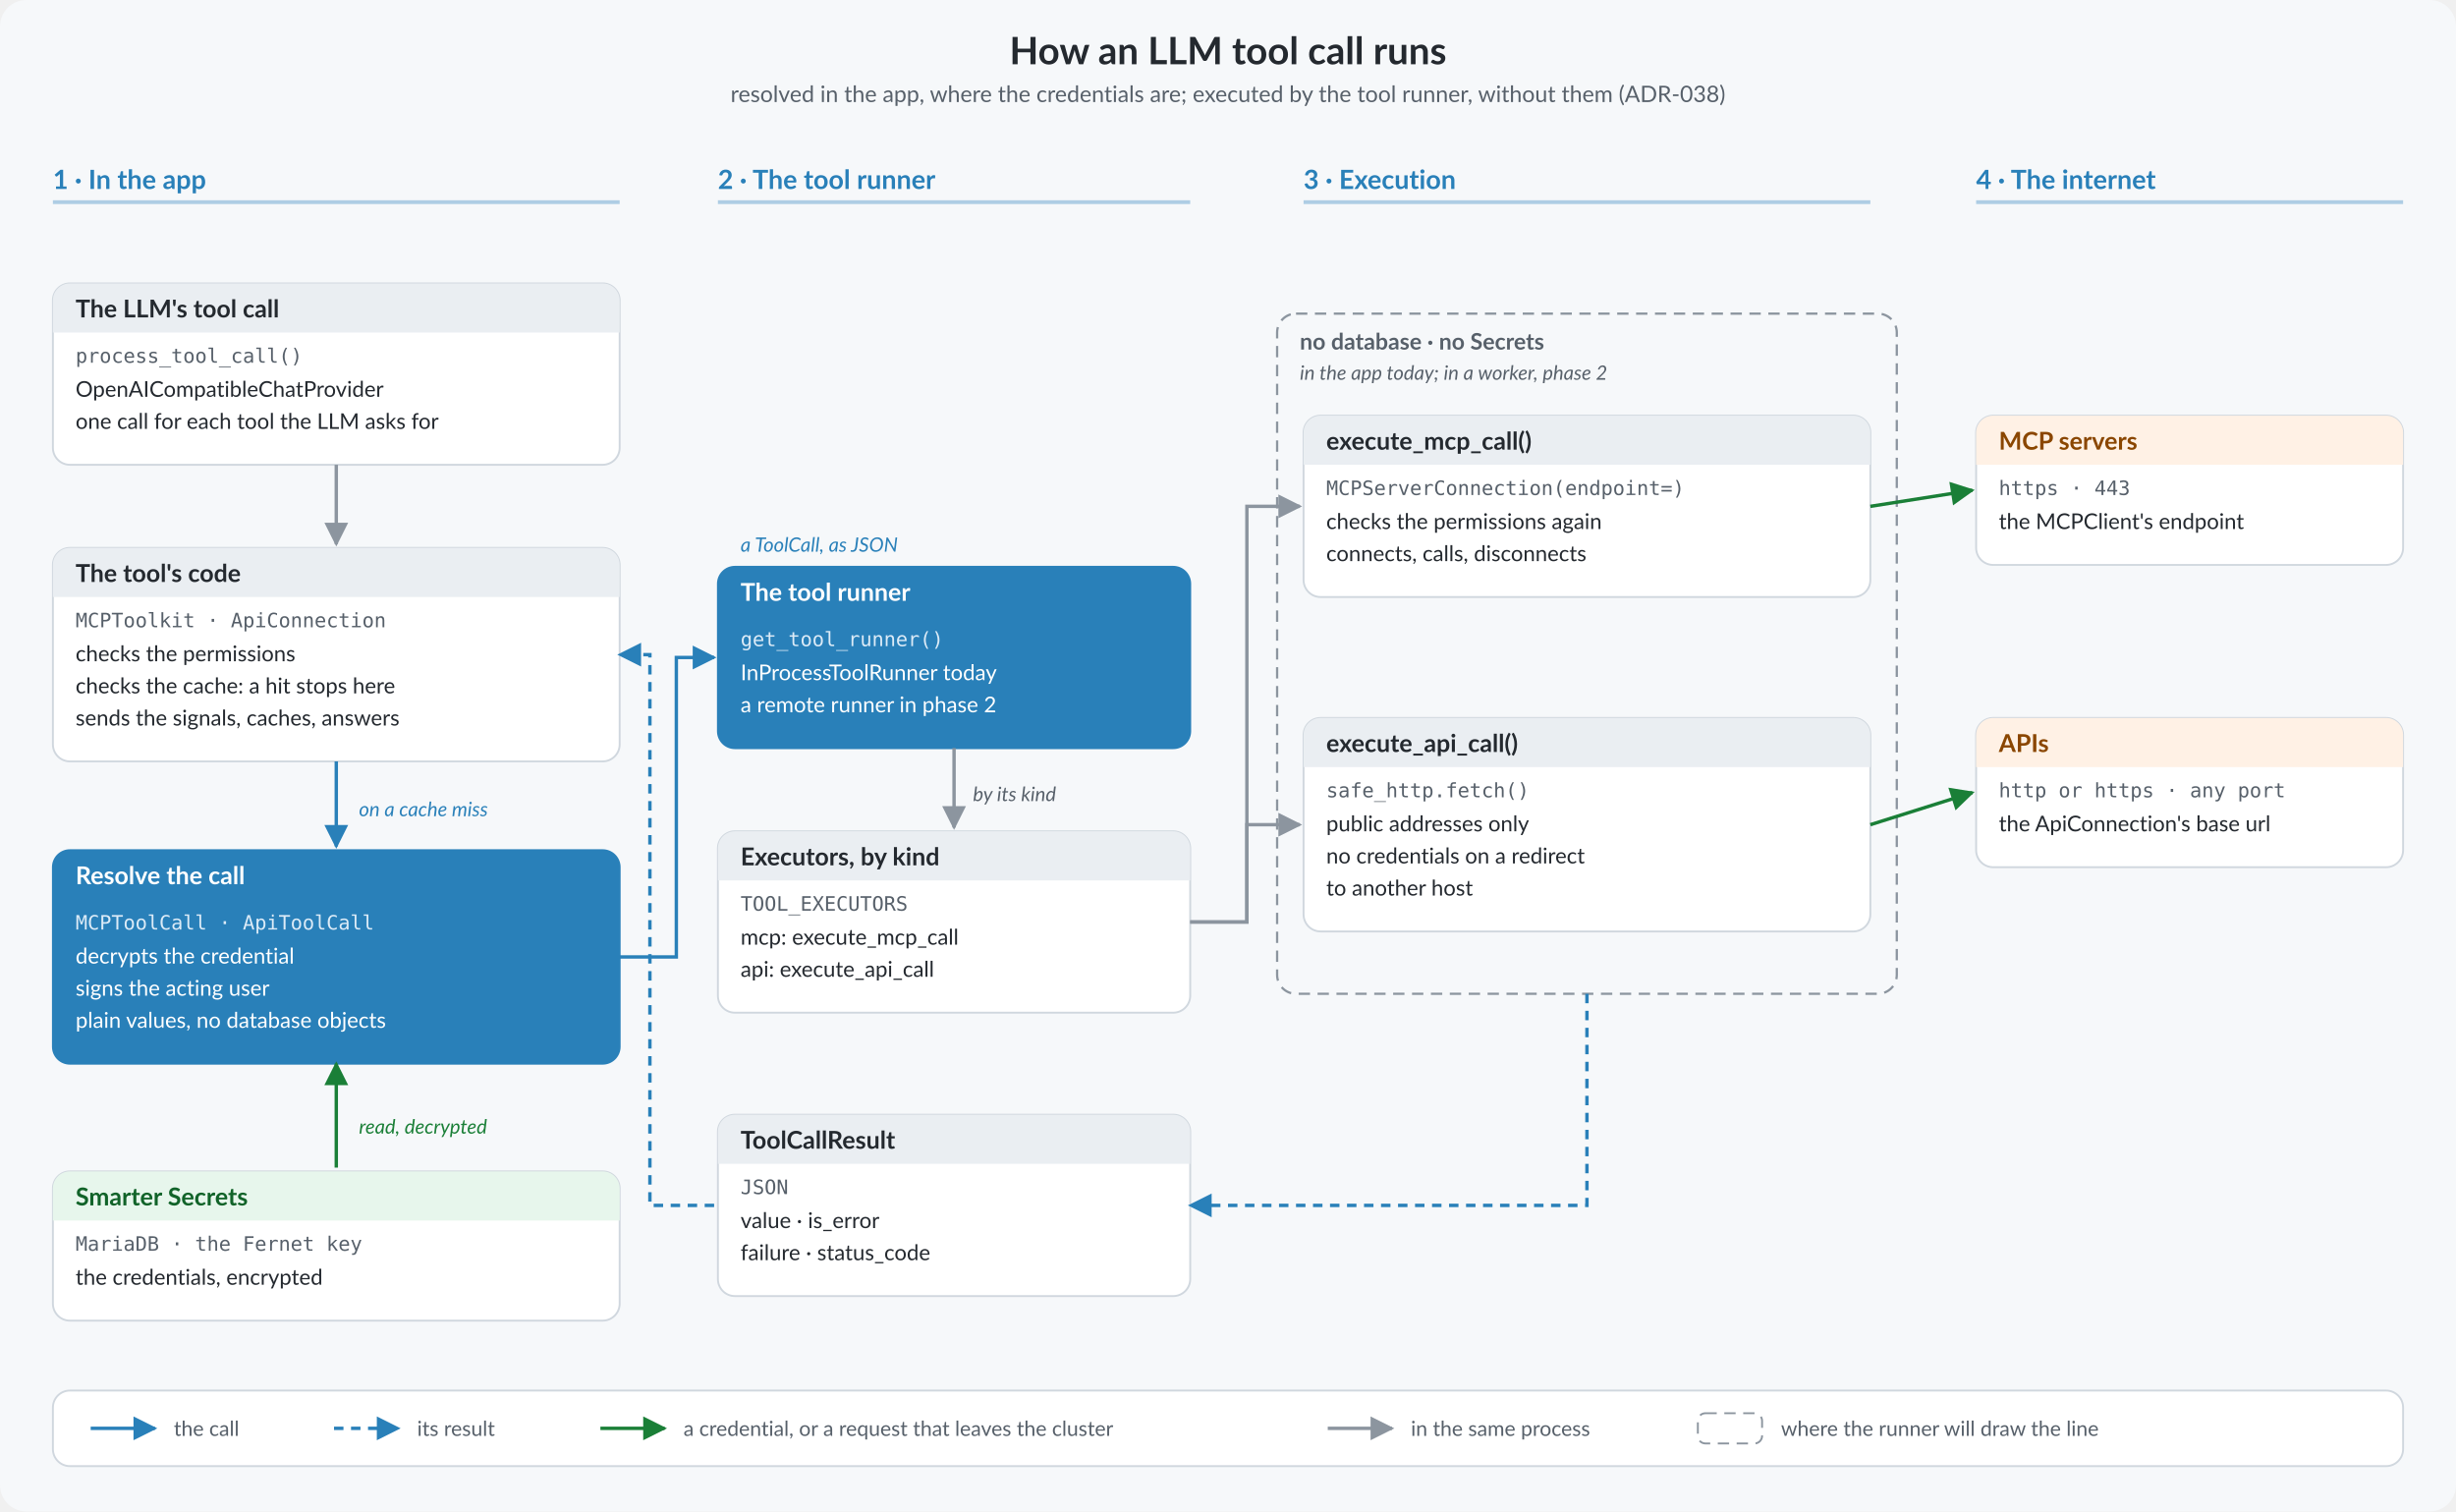
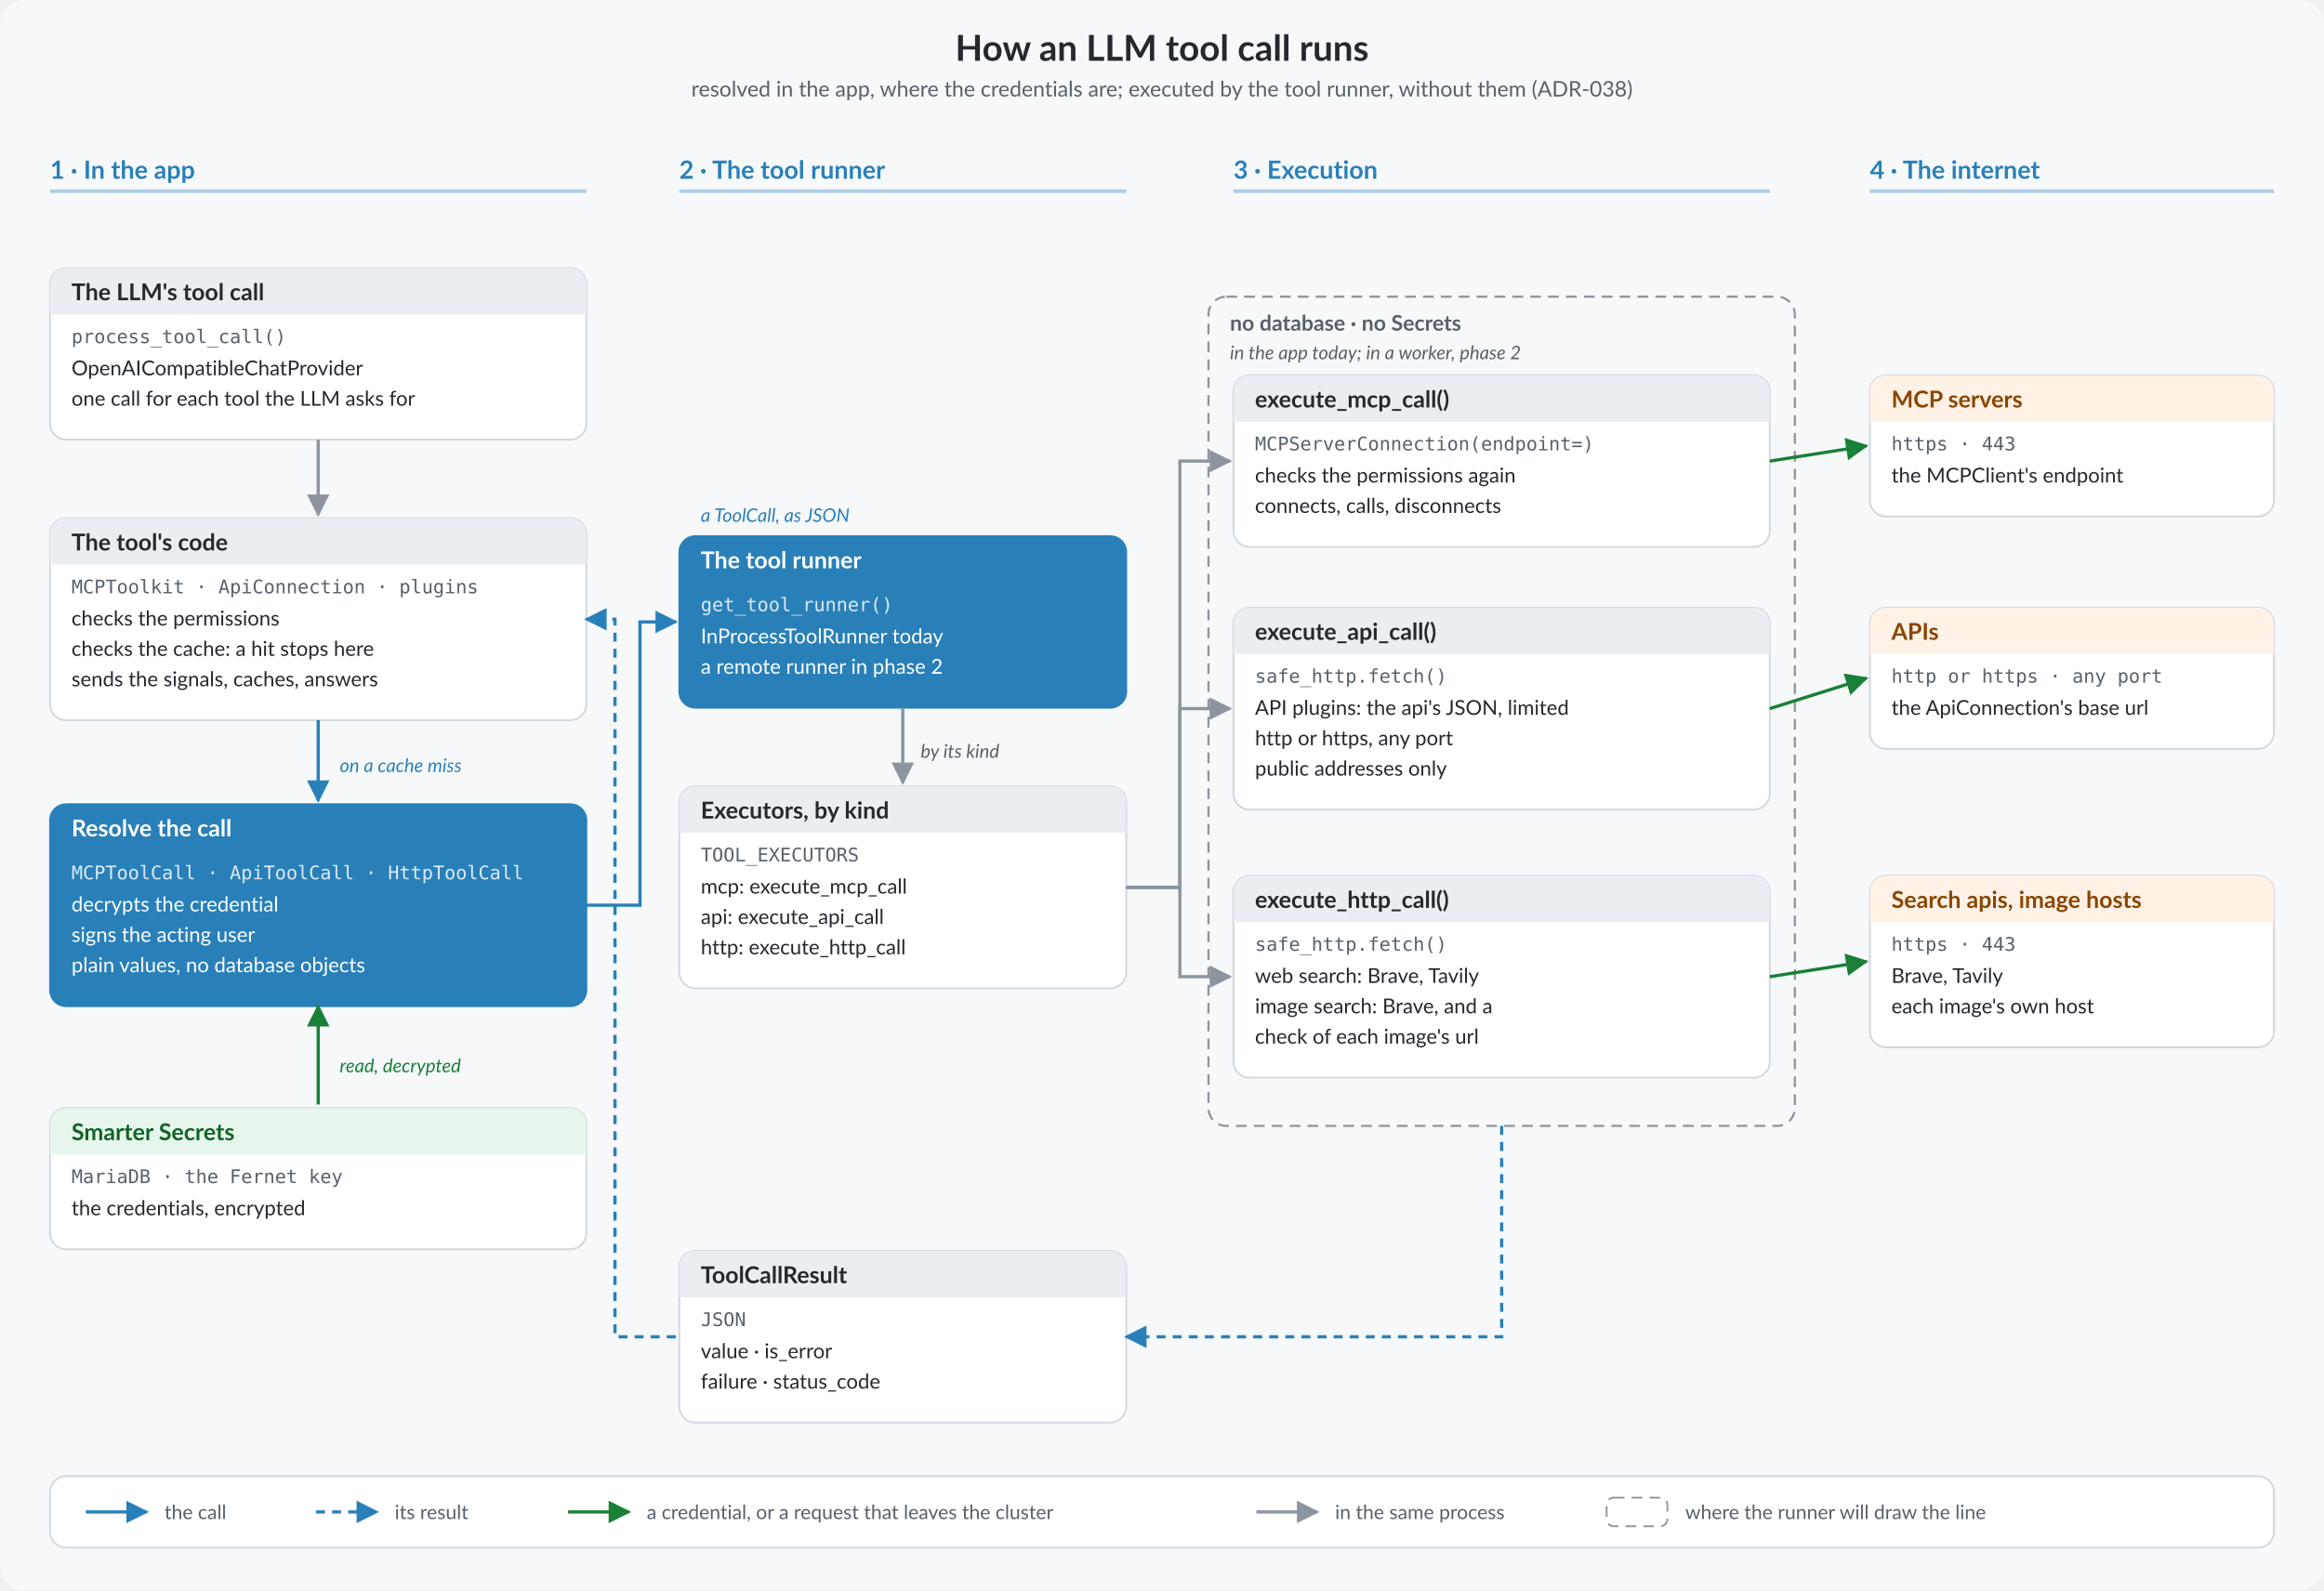
- <svg xmlns="http://www.w3.org/2000/svg" viewBox="0 0 1300 800" width="1300" height="800" role="img" aria-labelledby="t d">
+ <svg xmlns="http://www.w3.org/2000/svg" viewBox="0 0 1300 890" width="1300" height="890" role="img" aria-labelledby="t d">
  <defs>
    <marker id="head" viewBox="0 0 10 10" refX="9" refY="5" markerWidth="7" markerHeight="7" orient="auto-start-reverse">
      <path d="M0,0 L10,5 L0,10 z" fill="#8C959F" />
    </marker>
    <marker id="head-green" viewBox="0 0 10 10" refX="9" refY="5" markerWidth="7" markerHeight="7" orient="auto-start-reverse">
      <path d="M0,0 L10,5 L0,10 z" fill="#1A7F37" />
    </marker>
    <marker id="head-red" viewBox="0 0 10 10" refX="9" refY="5" markerWidth="7" markerHeight="7" orient="auto-start-reverse">
      <path d="M0,0 L10,5 L0,10 z" fill="#CF222E" />
    </marker>
    <marker id="head-blue" viewBox="0 0 10 10" refX="9" refY="5" markerWidth="7" markerHeight="7" orient="auto-start-reverse">
      <path d="M0,0 L10,5 L0,10 z" fill="#2980B9" />
    </marker>
  </defs>
-   <rect width="1300" height="800" rx="14" fill="#F6F8FA" />
+   <rect width="1300" height="890" rx="14" fill="#F6F8FA" />
  <text x="650.0" y="34" font-family="Lato, 'Helvetica Neue', Arial, sans-serif" font-size="20" font-weight="bold" fill="#24292F" text-anchor="middle">How an LLM tool call runs</text>
  <text x="650.0" y="54" font-family="Lato, 'Helvetica Neue', Arial, sans-serif" font-size="12" font-weight="normal" fill="#57606A" text-anchor="middle">resolved in the app, where the credentials are; executed by the tool runner, without them (ADR-038)</text>
  <text x="28" y="100" font-family="Lato, 'Helvetica Neue', Arial, sans-serif" font-size="14" font-weight="bold" fill="#2980B9" text-anchor="start">1 · In the app</text>
  <rect x="28" y="106" width="300" height="2" fill="#2980B9" fill-opacity="0.35" />
  <rect x="28" y="150" width="300" height="96" rx="9" fill="#FFFFFF" stroke="#D0D7DE" />
  <path d="M28,159 a9,9 0 0 1 9,-9 h282 a9,9 0 0 1 9,9 v17 h-300 z" fill="#EAEEF2" />
  <text x="40" y="168" font-family="Lato, 'Helvetica Neue', Arial, sans-serif" font-size="13" font-weight="bold" fill="#24292F" text-anchor="start">The LLM's tool call</text>
  <text x="40" y="192" font-family="SFMono-Regular, Menlo, Consolas, monospace" font-size="10.5" font-weight="normal" fill="#57606A" text-anchor="start">process_tool_call()</text>
  <text x="40" y="210" font-family="Lato, 'Helvetica Neue', Arial, sans-serif" font-size="11.5" font-weight="normal" fill="#24292F" text-anchor="start">OpenAICompatibleChatProvider</text>
  <text x="40" y="227" font-family="Lato, 'Helvetica Neue', Arial, sans-serif" font-size="11.5" font-weight="normal" fill="#24292F" text-anchor="start">one call for each tool the LLM asks for</text>
  <rect x="28" y="290" width="300" height="113" rx="9" fill="#FFFFFF" stroke="#D0D7DE" />
  <path d="M28,299 a9,9 0 0 1 9,-9 h282 a9,9 0 0 1 9,9 v17 h-300 z" fill="#EAEEF2" />
  <text x="40" y="308" font-family="Lato, 'Helvetica Neue', Arial, sans-serif" font-size="13" font-weight="bold" fill="#24292F" text-anchor="start">The tool's code</text>
-   <text x="40" y="332" font-family="SFMono-Regular, Menlo, Consolas, monospace" font-size="10.5" font-weight="normal" fill="#57606A" text-anchor="start">MCPToolkit · ApiConnection</text>
+   <text x="40" y="332" font-family="SFMono-Regular, Menlo, Consolas, monospace" font-size="10.5" font-weight="normal" fill="#57606A" text-anchor="start">MCPToolkit · ApiConnection · plugins</text>
  <text x="40" y="350" font-family="Lato, 'Helvetica Neue', Arial, sans-serif" font-size="11.5" font-weight="normal" fill="#24292F" text-anchor="start">checks the permissions</text>
  <text x="40" y="367" font-family="Lato, 'Helvetica Neue', Arial, sans-serif" font-size="11.5" font-weight="normal" fill="#24292F" text-anchor="start">checks the cache: a hit stops here</text>
  <text x="40" y="384" font-family="Lato, 'Helvetica Neue', Arial, sans-serif" font-size="11.5" font-weight="normal" fill="#24292F" text-anchor="start">sends the signals, caches, answers</text>
  <rect x="28" y="450" width="300" height="113" rx="9" fill="#2980B9" stroke="#2980B9" />
  <path d="M28,459 a9,9 0 0 1 9,-9 h282 a9,9 0 0 1 9,9 v17 h-300 z" fill="#2980B9" />
  <text x="40" y="468" font-family="Lato, 'Helvetica Neue', Arial, sans-serif" font-size="13" font-weight="bold" fill="#FFFFFF" text-anchor="start">Resolve the call</text>
-   <text x="40" y="492" font-family="SFMono-Regular, Menlo, Consolas, monospace" font-size="10.5" font-weight="normal" fill="#DCEBF7" text-anchor="start">MCPToolCall · ApiToolCall</text>
+   <text x="40" y="492" font-family="SFMono-Regular, Menlo, Consolas, monospace" font-size="10.5" font-weight="normal" fill="#DCEBF7" text-anchor="start">MCPToolCall · ApiToolCall · HttpToolCall</text>
  <text x="40" y="510" font-family="Lato, 'Helvetica Neue', Arial, sans-serif" font-size="11.5" font-weight="normal" fill="#FFFFFF" text-anchor="start">decrypts the credential</text>
  <text x="40" y="527" font-family="Lato, 'Helvetica Neue', Arial, sans-serif" font-size="11.5" font-weight="normal" fill="#FFFFFF" text-anchor="start">signs the acting user</text>
  <text x="40" y="544" font-family="Lato, 'Helvetica Neue', Arial, sans-serif" font-size="11.5" font-weight="normal" fill="#FFFFFF" text-anchor="start">plain values, no database objects</text>
  <rect x="28" y="620" width="300" height="79" rx="9" fill="#FFFFFF" stroke="#D0D7DE" />
  <path d="M28,629 a9,9 0 0 1 9,-9 h282 a9,9 0 0 1 9,9 v17 h-300 z" fill="#E7F6EC" />
  <text x="40" y="638" font-family="Lato, 'Helvetica Neue', Arial, sans-serif" font-size="13" font-weight="bold" fill="#116329" text-anchor="start">Smarter Secrets</text>
  <text x="40" y="662" font-family="SFMono-Regular, Menlo, Consolas, monospace" font-size="10.5" font-weight="normal" fill="#57606A" text-anchor="start">MariaDB · the Fernet key</text>
  <text x="40" y="680" font-family="Lato, 'Helvetica Neue', Arial, sans-serif" font-size="11.5" font-weight="normal" fill="#24292F" text-anchor="start">the credentials, encrypted</text>
  <text x="380" y="100" font-family="Lato, 'Helvetica Neue', Arial, sans-serif" font-size="14" font-weight="bold" fill="#2980B9" text-anchor="start">2 · The tool runner</text>
  <rect x="380" y="106" width="250" height="2" fill="#2980B9" fill-opacity="0.35" />
  <rect x="380" y="300" width="250" height="96" rx="9" fill="#2980B9" stroke="#2980B9" />
  <path d="M380,309 a9,9 0 0 1 9,-9 h232 a9,9 0 0 1 9,9 v17 h-250 z" fill="#2980B9" />
  <text x="392" y="318" font-family="Lato, 'Helvetica Neue', Arial, sans-serif" font-size="13" font-weight="bold" fill="#FFFFFF" text-anchor="start">The tool runner</text>
  <text x="392" y="342" font-family="SFMono-Regular, Menlo, Consolas, monospace" font-size="10.5" font-weight="normal" fill="#DCEBF7" text-anchor="start">get_tool_runner()</text>
  <text x="392" y="360" font-family="Lato, 'Helvetica Neue', Arial, sans-serif" font-size="11.5" font-weight="normal" fill="#FFFFFF" text-anchor="start">InProcessToolRunner today</text>
  <text x="392" y="377" font-family="Lato, 'Helvetica Neue', Arial, sans-serif" font-size="11.5" font-weight="normal" fill="#FFFFFF" text-anchor="start">a remote runner in phase 2</text>
-   <rect x="380" y="440" width="250" height="96" rx="9" fill="#FFFFFF" stroke="#D0D7DE" />
+   <rect x="380" y="440" width="250" height="113" rx="9" fill="#FFFFFF" stroke="#D0D7DE" />
  <path d="M380,449 a9,9 0 0 1 9,-9 h232 a9,9 0 0 1 9,9 v17 h-250 z" fill="#EAEEF2" />
  <text x="392" y="458" font-family="Lato, 'Helvetica Neue', Arial, sans-serif" font-size="13" font-weight="bold" fill="#24292F" text-anchor="start">Executors, by kind</text>
  <text x="392" y="482" font-family="SFMono-Regular, Menlo, Consolas, monospace" font-size="10.5" font-weight="normal" fill="#57606A" text-anchor="start">TOOL_EXECUTORS</text>
  <text x="392" y="500" font-family="Lato, 'Helvetica Neue', Arial, sans-serif" font-size="11.5" font-weight="normal" fill="#24292F" text-anchor="start">mcp: execute_mcp_call</text>
  <text x="392" y="517" font-family="Lato, 'Helvetica Neue', Arial, sans-serif" font-size="11.5" font-weight="normal" fill="#24292F" text-anchor="start">api: execute_api_call</text>
-   <rect x="380" y="590" width="250" height="96" rx="9" fill="#FFFFFF" stroke="#D0D7DE" />
-   <path d="M380,599 a9,9 0 0 1 9,-9 h232 a9,9 0 0 1 9,9 v17 h-250 z" fill="#EAEEF2" />
-   <text x="392" y="608" font-family="Lato, 'Helvetica Neue', Arial, sans-serif" font-size="13" font-weight="bold" fill="#24292F" text-anchor="start">ToolCallResult</text>
-   <text x="392" y="632" font-family="SFMono-Regular, Menlo, Consolas, monospace" font-size="10.5" font-weight="normal" fill="#57606A" text-anchor="start">JSON</text>
-   <text x="392" y="650" font-family="Lato, 'Helvetica Neue', Arial, sans-serif" font-size="11.5" font-weight="normal" fill="#24292F" text-anchor="start">value · is_error</text>
-   <text x="392" y="667" font-family="Lato, 'Helvetica Neue', Arial, sans-serif" font-size="11.5" font-weight="normal" fill="#24292F" text-anchor="start">failure · status_code</text>
+   <text x="392" y="534" font-family="Lato, 'Helvetica Neue', Arial, sans-serif" font-size="11.5" font-weight="normal" fill="#24292F" text-anchor="start">http: execute_http_call</text>
+   <rect x="380" y="700" width="250" height="96" rx="9" fill="#FFFFFF" stroke="#D0D7DE" />
+   <path d="M380,709 a9,9 0 0 1 9,-9 h232 a9,9 0 0 1 9,9 v17 h-250 z" fill="#EAEEF2" />
+   <text x="392" y="718" font-family="Lato, 'Helvetica Neue', Arial, sans-serif" font-size="13" font-weight="bold" fill="#24292F" text-anchor="start">ToolCallResult</text>
+   <text x="392" y="742" font-family="SFMono-Regular, Menlo, Consolas, monospace" font-size="10.5" font-weight="normal" fill="#57606A" text-anchor="start">JSON</text>
+   <text x="392" y="760" font-family="Lato, 'Helvetica Neue', Arial, sans-serif" font-size="11.5" font-weight="normal" fill="#24292F" text-anchor="start">value · is_error</text>
+   <text x="392" y="777" font-family="Lato, 'Helvetica Neue', Arial, sans-serif" font-size="11.5" font-weight="normal" fill="#24292F" text-anchor="start">failure · status_code</text>
  <text x="690" y="100" font-family="Lato, 'Helvetica Neue', Arial, sans-serif" font-size="14" font-weight="bold" fill="#2980B9" text-anchor="start">3 · Execution</text>
  <rect x="690" y="106" width="300" height="2" fill="#2980B9" fill-opacity="0.35" />
-   <rect x="676" y="166" width="328" height="360" rx="10" fill="none" stroke="#8C959F" stroke-width="1.2" stroke-dasharray="6 4" />
+   <rect x="676" y="166" width="328" height="464" rx="10" fill="none" stroke="#8C959F" stroke-width="1.2" stroke-dasharray="6 4" />
  <text x="688" y="185" font-family="Lato, 'Helvetica Neue', Arial, sans-serif" font-size="12" font-weight="bold" fill="#57606A" text-anchor="start">no database · no Secrets</text>
  <text x="688" y="201" font-family="Lato, 'Helvetica Neue', Arial, sans-serif" font-size="10.5" font-weight="normal" fill="#57606A" text-anchor="start" font-style="italic">in the app today; in a worker, phase 2</text>
-   <rect x="690" y="220" width="300" height="96" rx="9" fill="#FFFFFF" stroke="#D0D7DE" />
-   <path d="M690,229 a9,9 0 0 1 9,-9 h282 a9,9 0 0 1 9,9 v17 h-300 z" fill="#EAEEF2" />
-   <text x="702" y="238" font-family="Lato, 'Helvetica Neue', Arial, sans-serif" font-size="13" font-weight="bold" fill="#24292F" text-anchor="start">execute_mcp_call()</text>
-   <text x="702" y="262" font-family="SFMono-Regular, Menlo, Consolas, monospace" font-size="10.5" font-weight="normal" fill="#57606A" text-anchor="start">MCPServerConnection(endpoint=)</text>
-   <text x="702" y="280" font-family="Lato, 'Helvetica Neue', Arial, sans-serif" font-size="11.5" font-weight="normal" fill="#24292F" text-anchor="start">checks the permissions again</text>
-   <text x="702" y="297" font-family="Lato, 'Helvetica Neue', Arial, sans-serif" font-size="11.5" font-weight="normal" fill="#24292F" text-anchor="start">connects, calls, disconnects</text>
-   <rect x="690" y="380" width="300" height="113" rx="9" fill="#FFFFFF" stroke="#D0D7DE" />
-   <path d="M690,389 a9,9 0 0 1 9,-9 h282 a9,9 0 0 1 9,9 v17 h-300 z" fill="#EAEEF2" />
-   <text x="702" y="398" font-family="Lato, 'Helvetica Neue', Arial, sans-serif" font-size="13" font-weight="bold" fill="#24292F" text-anchor="start">execute_api_call()</text>
-   <text x="702" y="422" font-family="SFMono-Regular, Menlo, Consolas, monospace" font-size="10.5" font-weight="normal" fill="#57606A" text-anchor="start">safe_http.fetch()</text>
-   <text x="702" y="440" font-family="Lato, 'Helvetica Neue', Arial, sans-serif" font-size="11.5" font-weight="normal" fill="#24292F" text-anchor="start">public addresses only</text>
-   <text x="702" y="457" font-family="Lato, 'Helvetica Neue', Arial, sans-serif" font-size="11.5" font-weight="normal" fill="#24292F" text-anchor="start">no credentials on a redirect</text>
-   <text x="702" y="474" font-family="Lato, 'Helvetica Neue', Arial, sans-serif" font-size="11.5" font-weight="normal" fill="#24292F" text-anchor="start">to another host</text>
+   <rect x="690" y="210" width="300" height="96" rx="9" fill="#FFFFFF" stroke="#D0D7DE" />
+   <path d="M690,219 a9,9 0 0 1 9,-9 h282 a9,9 0 0 1 9,9 v17 h-300 z" fill="#EAEEF2" />
+   <text x="702" y="228" font-family="Lato, 'Helvetica Neue', Arial, sans-serif" font-size="13" font-weight="bold" fill="#24292F" text-anchor="start">execute_mcp_call()</text>
+   <text x="702" y="252" font-family="SFMono-Regular, Menlo, Consolas, monospace" font-size="10.5" font-weight="normal" fill="#57606A" text-anchor="start">MCPServerConnection(endpoint=)</text>
+   <text x="702" y="270" font-family="Lato, 'Helvetica Neue', Arial, sans-serif" font-size="11.5" font-weight="normal" fill="#24292F" text-anchor="start">checks the permissions again</text>
+   <text x="702" y="287" font-family="Lato, 'Helvetica Neue', Arial, sans-serif" font-size="11.5" font-weight="normal" fill="#24292F" text-anchor="start">connects, calls, disconnects</text>
+   <rect x="690" y="340" width="300" height="113" rx="9" fill="#FFFFFF" stroke="#D0D7DE" />
+   <path d="M690,349 a9,9 0 0 1 9,-9 h282 a9,9 0 0 1 9,9 v17 h-300 z" fill="#EAEEF2" />
+   <text x="702" y="358" font-family="Lato, 'Helvetica Neue', Arial, sans-serif" font-size="13" font-weight="bold" fill="#24292F" text-anchor="start">execute_api_call()</text>
+   <text x="702" y="382" font-family="SFMono-Regular, Menlo, Consolas, monospace" font-size="10.5" font-weight="normal" fill="#57606A" text-anchor="start">safe_http.fetch()</text>
+   <text x="702" y="400" font-family="Lato, 'Helvetica Neue', Arial, sans-serif" font-size="11.5" font-weight="normal" fill="#24292F" text-anchor="start">API plugins: the api's JSON, limited</text>
+   <text x="702" y="417" font-family="Lato, 'Helvetica Neue', Arial, sans-serif" font-size="11.5" font-weight="normal" fill="#24292F" text-anchor="start">http or https, any port</text>
+   <text x="702" y="434" font-family="Lato, 'Helvetica Neue', Arial, sans-serif" font-size="11.5" font-weight="normal" fill="#24292F" text-anchor="start">public addresses only</text>
+   <rect x="690" y="490" width="300" height="113" rx="9" fill="#FFFFFF" stroke="#D0D7DE" />
+   <path d="M690,499 a9,9 0 0 1 9,-9 h282 a9,9 0 0 1 9,9 v17 h-300 z" fill="#EAEEF2" />
+   <text x="702" y="508" font-family="Lato, 'Helvetica Neue', Arial, sans-serif" font-size="13" font-weight="bold" fill="#24292F" text-anchor="start">execute_http_call()</text>
+   <text x="702" y="532" font-family="SFMono-Regular, Menlo, Consolas, monospace" font-size="10.5" font-weight="normal" fill="#57606A" text-anchor="start">safe_http.fetch()</text>
+   <text x="702" y="550" font-family="Lato, 'Helvetica Neue', Arial, sans-serif" font-size="11.5" font-weight="normal" fill="#24292F" text-anchor="start">web search: Brave, Tavily</text>
+   <text x="702" y="567" font-family="Lato, 'Helvetica Neue', Arial, sans-serif" font-size="11.5" font-weight="normal" fill="#24292F" text-anchor="start">image search: Brave, and a</text>
+   <text x="702" y="584" font-family="Lato, 'Helvetica Neue', Arial, sans-serif" font-size="11.5" font-weight="normal" fill="#24292F" text-anchor="start">check of each image's url</text>
  <text x="1046" y="100" font-family="Lato, 'Helvetica Neue', Arial, sans-serif" font-size="14" font-weight="bold" fill="#2980B9" text-anchor="start">4 · The internet</text>
  <rect x="1046" y="106" width="226" height="2" fill="#2980B9" fill-opacity="0.35" />
-   <rect x="1046" y="220" width="226" height="79" rx="9" fill="#FFFFFF" stroke="#D0D7DE" />
-   <path d="M1046,229 a9,9 0 0 1 9,-9 h208 a9,9 0 0 1 9,9 v17 h-226 z" fill="#FFF1E5" />
-   <text x="1058" y="238" font-family="Lato, 'Helvetica Neue', Arial, sans-serif" font-size="13" font-weight="bold" fill="#8A4600" text-anchor="start">MCP servers</text>
-   <text x="1058" y="262" font-family="SFMono-Regular, Menlo, Consolas, monospace" font-size="10.5" font-weight="normal" fill="#57606A" text-anchor="start">https · 443</text>
-   <text x="1058" y="280" font-family="Lato, 'Helvetica Neue', Arial, sans-serif" font-size="11.5" font-weight="normal" fill="#24292F" text-anchor="start">the MCPClient's endpoint</text>
-   <rect x="1046" y="380" width="226" height="79" rx="9" fill="#FFFFFF" stroke="#D0D7DE" />
-   <path d="M1046,389 a9,9 0 0 1 9,-9 h208 a9,9 0 0 1 9,9 v17 h-226 z" fill="#FFF1E5" />
-   <text x="1058" y="398" font-family="Lato, 'Helvetica Neue', Arial, sans-serif" font-size="13" font-weight="bold" fill="#8A4600" text-anchor="start">APIs</text>
-   <text x="1058" y="422" font-family="SFMono-Regular, Menlo, Consolas, monospace" font-size="10.5" font-weight="normal" fill="#57606A" text-anchor="start">http or https · any port</text>
-   <text x="1058" y="440" font-family="Lato, 'Helvetica Neue', Arial, sans-serif" font-size="11.5" font-weight="normal" fill="#24292F" text-anchor="start">the ApiConnection's base url</text>
+   <rect x="1046" y="210" width="226" height="79" rx="9" fill="#FFFFFF" stroke="#D0D7DE" />
+   <path d="M1046,219 a9,9 0 0 1 9,-9 h208 a9,9 0 0 1 9,9 v17 h-226 z" fill="#FFF1E5" />
+   <text x="1058" y="228" font-family="Lato, 'Helvetica Neue', Arial, sans-serif" font-size="13" font-weight="bold" fill="#8A4600" text-anchor="start">MCP servers</text>
+   <text x="1058" y="252" font-family="SFMono-Regular, Menlo, Consolas, monospace" font-size="10.5" font-weight="normal" fill="#57606A" text-anchor="start">https · 443</text>
+   <text x="1058" y="270" font-family="Lato, 'Helvetica Neue', Arial, sans-serif" font-size="11.5" font-weight="normal" fill="#24292F" text-anchor="start">the MCPClient's endpoint</text>
+   <rect x="1046" y="340" width="226" height="79" rx="9" fill="#FFFFFF" stroke="#D0D7DE" />
+   <path d="M1046,349 a9,9 0 0 1 9,-9 h208 a9,9 0 0 1 9,9 v17 h-226 z" fill="#FFF1E5" />
+   <text x="1058" y="358" font-family="Lato, 'Helvetica Neue', Arial, sans-serif" font-size="13" font-weight="bold" fill="#8A4600" text-anchor="start">APIs</text>
+   <text x="1058" y="382" font-family="SFMono-Regular, Menlo, Consolas, monospace" font-size="10.5" font-weight="normal" fill="#57606A" text-anchor="start">http or https · any port</text>
+   <text x="1058" y="400" font-family="Lato, 'Helvetica Neue', Arial, sans-serif" font-size="11.5" font-weight="normal" fill="#24292F" text-anchor="start">the ApiConnection's base url</text>
+   <rect x="1046" y="490" width="226" height="96" rx="9" fill="#FFFFFF" stroke="#D0D7DE" />
+   <path d="M1046,499 a9,9 0 0 1 9,-9 h208 a9,9 0 0 1 9,9 v17 h-226 z" fill="#FFF1E5" />
+   <text x="1058" y="508" font-family="Lato, 'Helvetica Neue', Arial, sans-serif" font-size="13" font-weight="bold" fill="#8A4600" text-anchor="start">Search apis, image hosts</text>
+   <text x="1058" y="532" font-family="SFMono-Regular, Menlo, Consolas, monospace" font-size="10.5" font-weight="normal" fill="#57606A" text-anchor="start">https · 443</text>
+   <text x="1058" y="550" font-family="Lato, 'Helvetica Neue', Arial, sans-serif" font-size="11.5" font-weight="normal" fill="#24292F" text-anchor="start">Brave, Tavily</text>
+   <text x="1058" y="567" font-family="Lato, 'Helvetica Neue', Arial, sans-serif" font-size="11.5" font-weight="normal" fill="#24292F" text-anchor="start">each image's own host</text>
  <path d="M178.0,246 L178.0,288" fill="none" stroke="#8C959F" stroke-width="1.8" marker-end="url(#head)" />
  <path d="M178.0,403 L178.0,448" fill="none" stroke="#2980B9" stroke-width="1.8" marker-end="url(#head-blue)" />
  <text x="190" y="432" font-family="Lato, 'Helvetica Neue', Arial, sans-serif" font-size="10.5" font-weight="normal" fill="#2980B9" text-anchor="start" font-style="italic">on a cache miss</text>
  <path d="M178.0,618 L178.0,563" fill="none" stroke="#1A7F37" stroke-width="1.8" marker-end="url(#head-green)" />
  <text x="190" y="600" font-family="Lato, 'Helvetica Neue', Arial, sans-serif" font-size="10.5" font-weight="normal" fill="#1A7F37" text-anchor="start" font-style="italic">read, decrypted</text>
  <path d="M328,506.5 L358,506.5 L358,348.0 L378,348.0" fill="none" stroke="#2980B9" stroke-width="1.8" marker-end="url(#head-blue)" />
  <text x="392" y="292" font-family="Lato, 'Helvetica Neue', Arial, sans-serif" font-size="10.5" font-weight="normal" fill="#2980B9" text-anchor="start" font-style="italic">a ToolCall, as JSON</text>
  <path d="M505.0,396 L505.0,438" fill="none" stroke="#8C959F" stroke-width="1.8" marker-end="url(#head)" />
  <text x="515" y="424" font-family="Lato, 'Helvetica Neue', Arial, sans-serif" font-size="10.5" font-weight="normal" fill="#57606A" text-anchor="start" font-style="italic">by its kind</text>
-   <path d="M630,488.0 L660,488.0 L660,268.0 L688,268.0" fill="none" stroke="#8C959F" stroke-width="1.8" marker-end="url(#head)" />
-   <path d="M630,488.0 L660,488.0 L660,436.5 L688,436.5" fill="none" stroke="#8C959F" stroke-width="1.8" marker-end="url(#head)" />
-   <path d="M990,268.0 L1044,259.5" fill="none" stroke="#1A7F37" stroke-width="1.8" marker-end="url(#head-green)" />
-   <path d="M990,436.5 L1044,419.5" fill="none" stroke="#1A7F37" stroke-width="1.8" marker-end="url(#head-green)" />
-   <path d="M840.0,526 L840.0,638.0 L630,638.0" fill="none" stroke="#2980B9" stroke-width="1.8" stroke-dasharray="5 4" marker-end="url(#head-blue)" />
-   <path d="M378,638.0 L344,638.0 L344,346.5 L328,346.5" fill="none" stroke="#2980B9" stroke-width="1.8" stroke-dasharray="5 4" marker-end="url(#head-blue)" />
-   <rect x="28" y="736" width="1244" height="40" rx="9" fill="#FFFFFF" stroke="#D0D7DE" />
-   <path d="M48,756 h34" stroke="#2980B9" stroke-width="1.8" marker-end="url(#head-blue)" />
-   <text x="92" y="760" font-family="Lato, 'Helvetica Neue', Arial, sans-serif" font-size="11" font-weight="normal" fill="#57606A" text-anchor="start">the call</text>
-   <path d="M176.8,756 h34" stroke="#2980B9" stroke-width="1.8" stroke-dasharray="5 4" marker-end="url(#head-blue)" />
-   <text x="220.8" y="760" font-family="Lato, 'Helvetica Neue', Arial, sans-serif" font-size="11" font-weight="normal" fill="#57606A" text-anchor="start">its result</text>
-   <path d="M317.8,756 h34" stroke="#1A7F37" stroke-width="1.8" marker-end="url(#head-green)" />
-   <text x="361.8" y="760" font-family="Lato, 'Helvetica Neue', Arial, sans-serif" font-size="11" font-weight="normal" fill="#57606A" text-anchor="start">a credential, or a request that leaves the cluster</text>
-   <path d="M702.8,756 h34" stroke="#8C959F" stroke-width="1.8" marker-end="url(#head)" />
-   <text x="746.8" y="760" font-family="Lato, 'Helvetica Neue', Arial, sans-serif" font-size="11" font-weight="normal" fill="#57606A" text-anchor="start">in the same process</text>
-   <rect x="898.7" y="748" width="34" height="16" rx="4" fill="none" stroke="#8C959F" stroke-dasharray="6 4" />
-   <text x="942.7" y="760" font-family="Lato, 'Helvetica Neue', Arial, sans-serif" font-size="11" font-weight="normal" fill="#57606A" text-anchor="start">where the runner will draw the line</text>
+   <path d="M630,496.5 L660,496.5 L660,258.0 L688,258.0" fill="none" stroke="#8C959F" stroke-width="1.8" marker-end="url(#head)" />
+   <path d="M630,496.5 L660,496.5 L660,396.5 L688,396.5" fill="none" stroke="#8C959F" stroke-width="1.8" marker-end="url(#head)" />
+   <path d="M630,496.5 L660,496.5 L660,546.5 L688,546.5" fill="none" stroke="#8C959F" stroke-width="1.8" marker-end="url(#head)" />
+   <path d="M990,258.0 L1044,249.5" fill="none" stroke="#1A7F37" stroke-width="1.8" marker-end="url(#head-green)" />
+   <path d="M990,396.5 L1044,379.5" fill="none" stroke="#1A7F37" stroke-width="1.8" marker-end="url(#head-green)" />
+   <path d="M990,546.5 L1044,538.0" fill="none" stroke="#1A7F37" stroke-width="1.8" marker-end="url(#head-green)" />
+   <path d="M840.0,630 L840.0,748.0 L630,748.0" fill="none" stroke="#2980B9" stroke-width="1.8" stroke-dasharray="5 4" marker-end="url(#head-blue)" />
+   <path d="M378,748.0 L344,748.0 L344,346.5 L328,346.5" fill="none" stroke="#2980B9" stroke-width="1.8" stroke-dasharray="5 4" marker-end="url(#head-blue)" />
+   <rect x="28" y="826" width="1244" height="40" rx="9" fill="#FFFFFF" stroke="#D0D7DE" />
+   <path d="M48,846 h34" stroke="#2980B9" stroke-width="1.8" marker-end="url(#head-blue)" />
+   <text x="92" y="850" font-family="Lato, 'Helvetica Neue', Arial, sans-serif" font-size="11" font-weight="normal" fill="#57606A" text-anchor="start">the call</text>
+   <path d="M176.8,846 h34" stroke="#2980B9" stroke-width="1.8" stroke-dasharray="5 4" marker-end="url(#head-blue)" />
+   <text x="220.8" y="850" font-family="Lato, 'Helvetica Neue', Arial, sans-serif" font-size="11" font-weight="normal" fill="#57606A" text-anchor="start">its result</text>
+   <path d="M317.8,846 h34" stroke="#1A7F37" stroke-width="1.8" marker-end="url(#head-green)" />
+   <text x="361.8" y="850" font-family="Lato, 'Helvetica Neue', Arial, sans-serif" font-size="11" font-weight="normal" fill="#57606A" text-anchor="start">a credential, or a request that leaves the cluster</text>
+   <path d="M702.8,846 h34" stroke="#8C959F" stroke-width="1.8" marker-end="url(#head)" />
+   <text x="746.8" y="850" font-family="Lato, 'Helvetica Neue', Arial, sans-serif" font-size="11" font-weight="normal" fill="#57606A" text-anchor="start">in the same process</text>
+   <rect x="898.7" y="838" width="34" height="16" rx="4" fill="none" stroke="#8C959F" stroke-dasharray="6 4" />
+   <text x="942.7" y="850" font-family="Lato, 'Helvetica Neue', Arial, sans-serif" font-size="11" font-weight="normal" fill="#57606A" text-anchor="start">where the runner will draw the line</text>
</svg>
